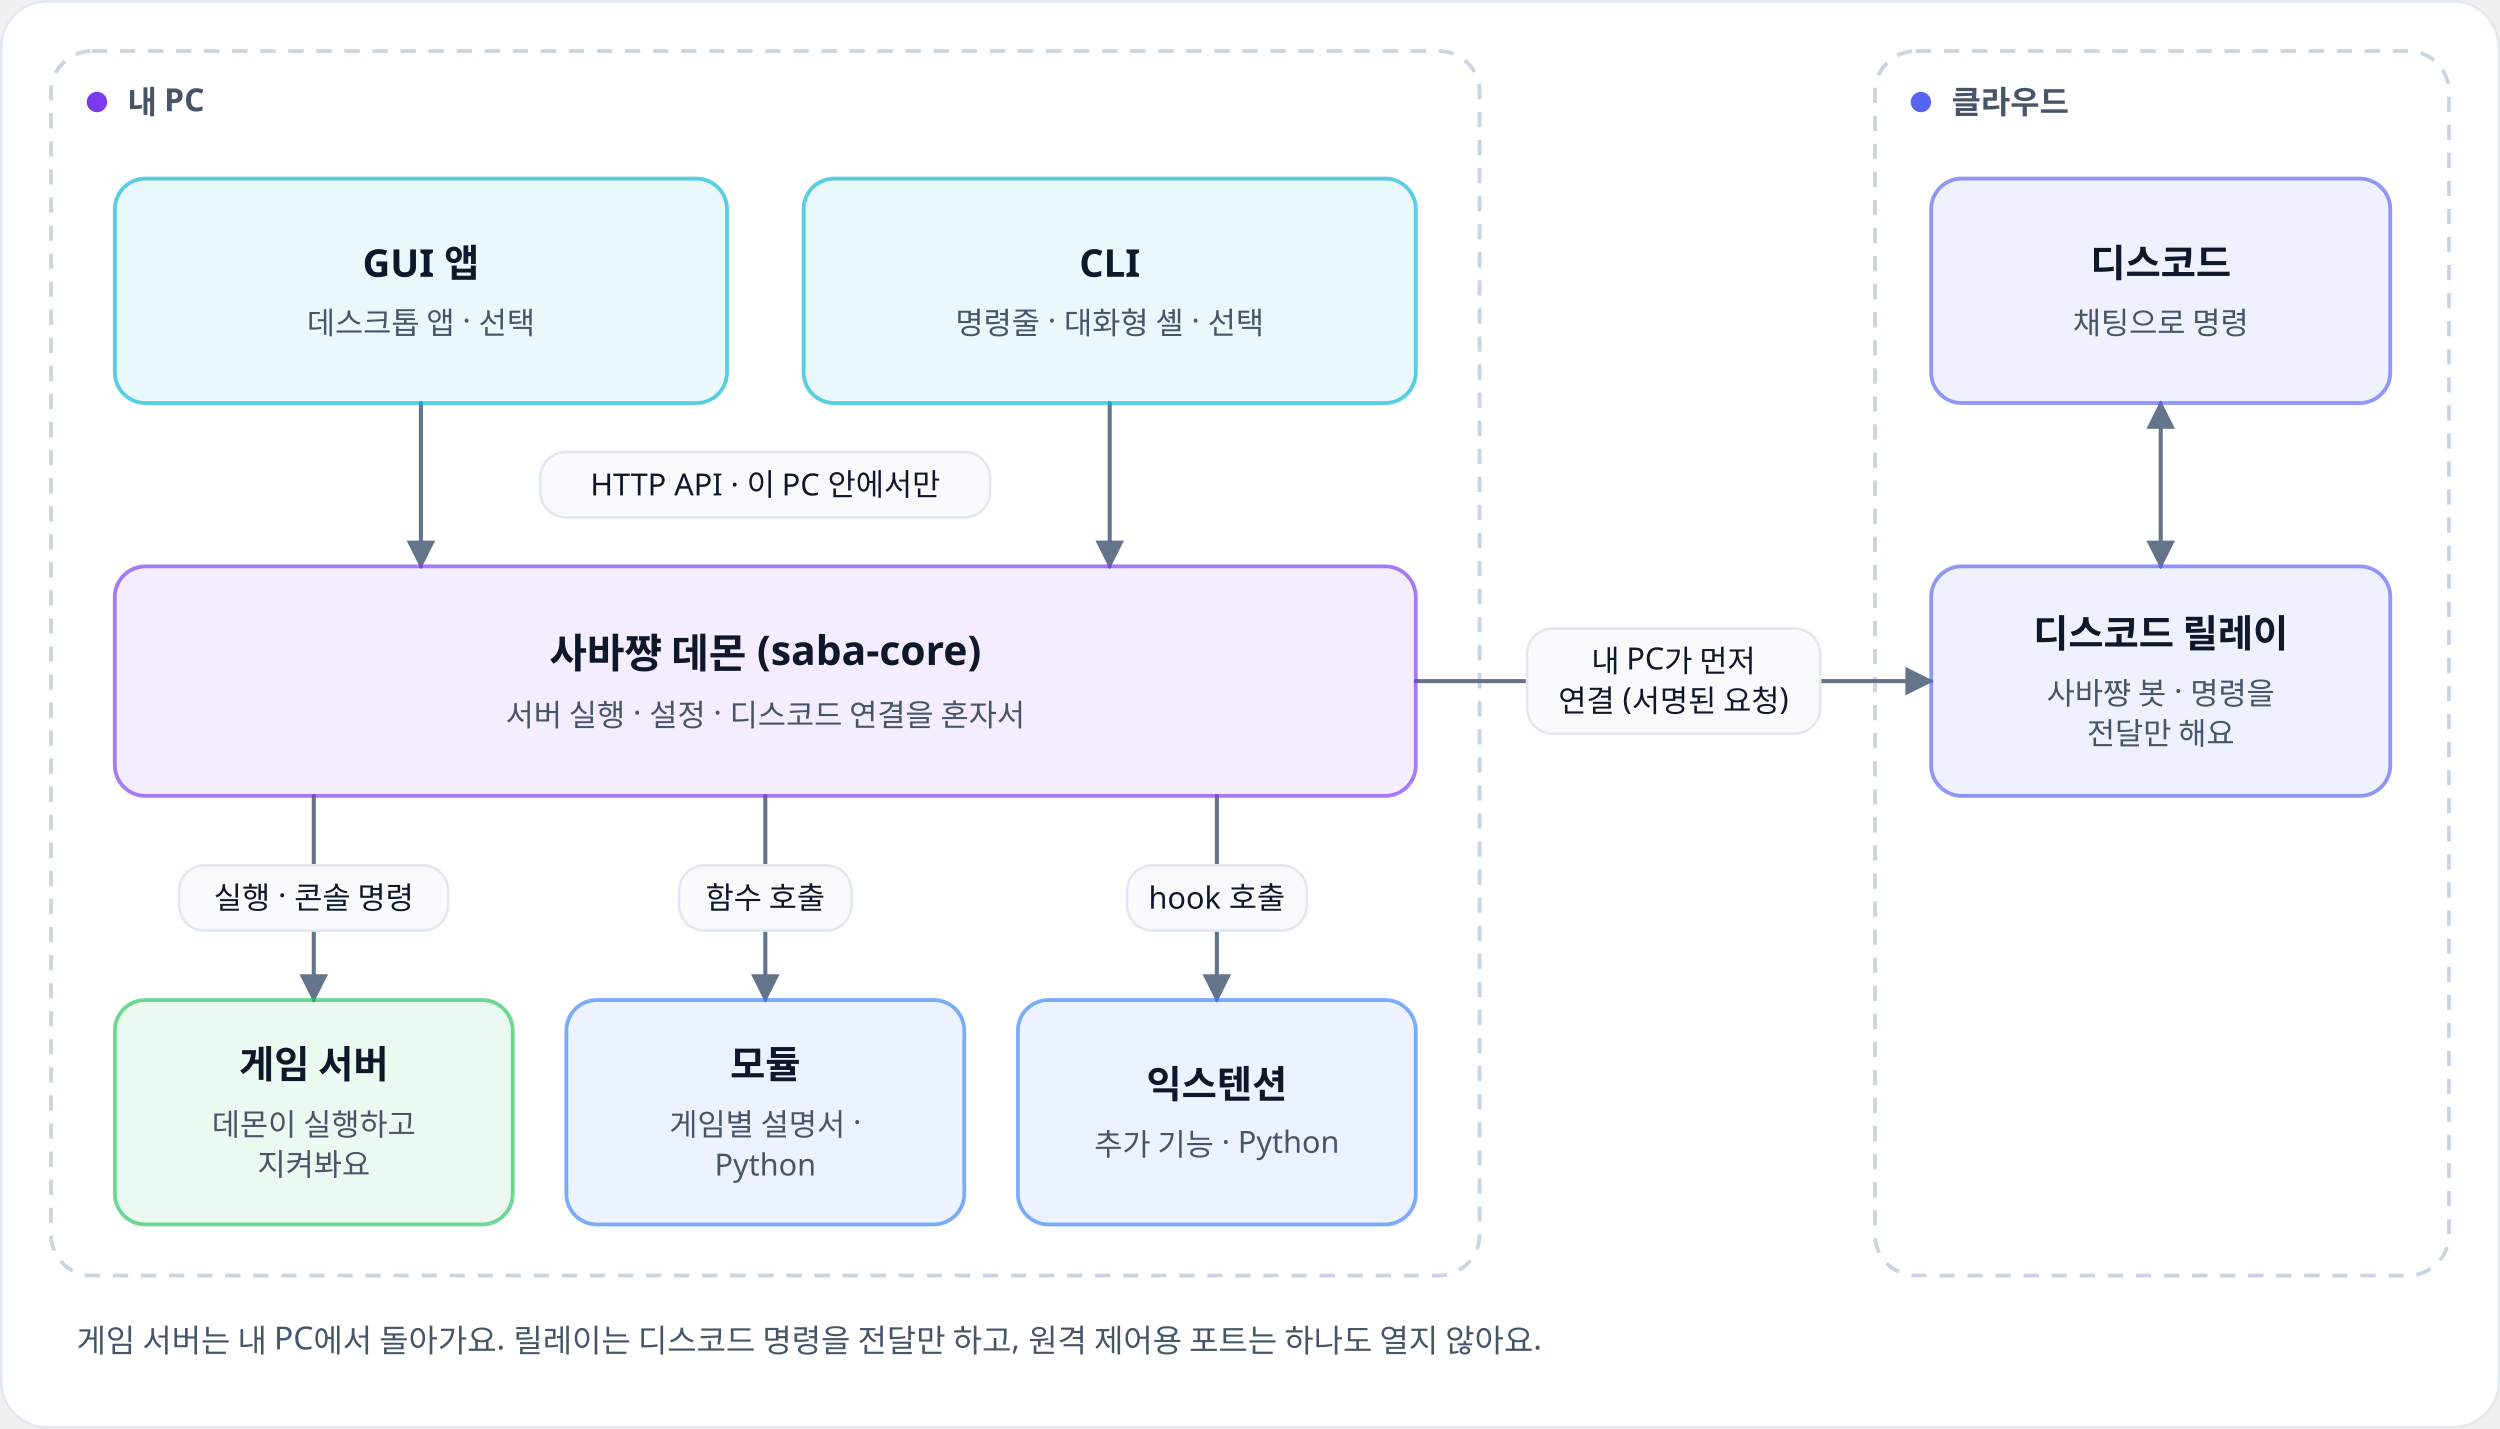
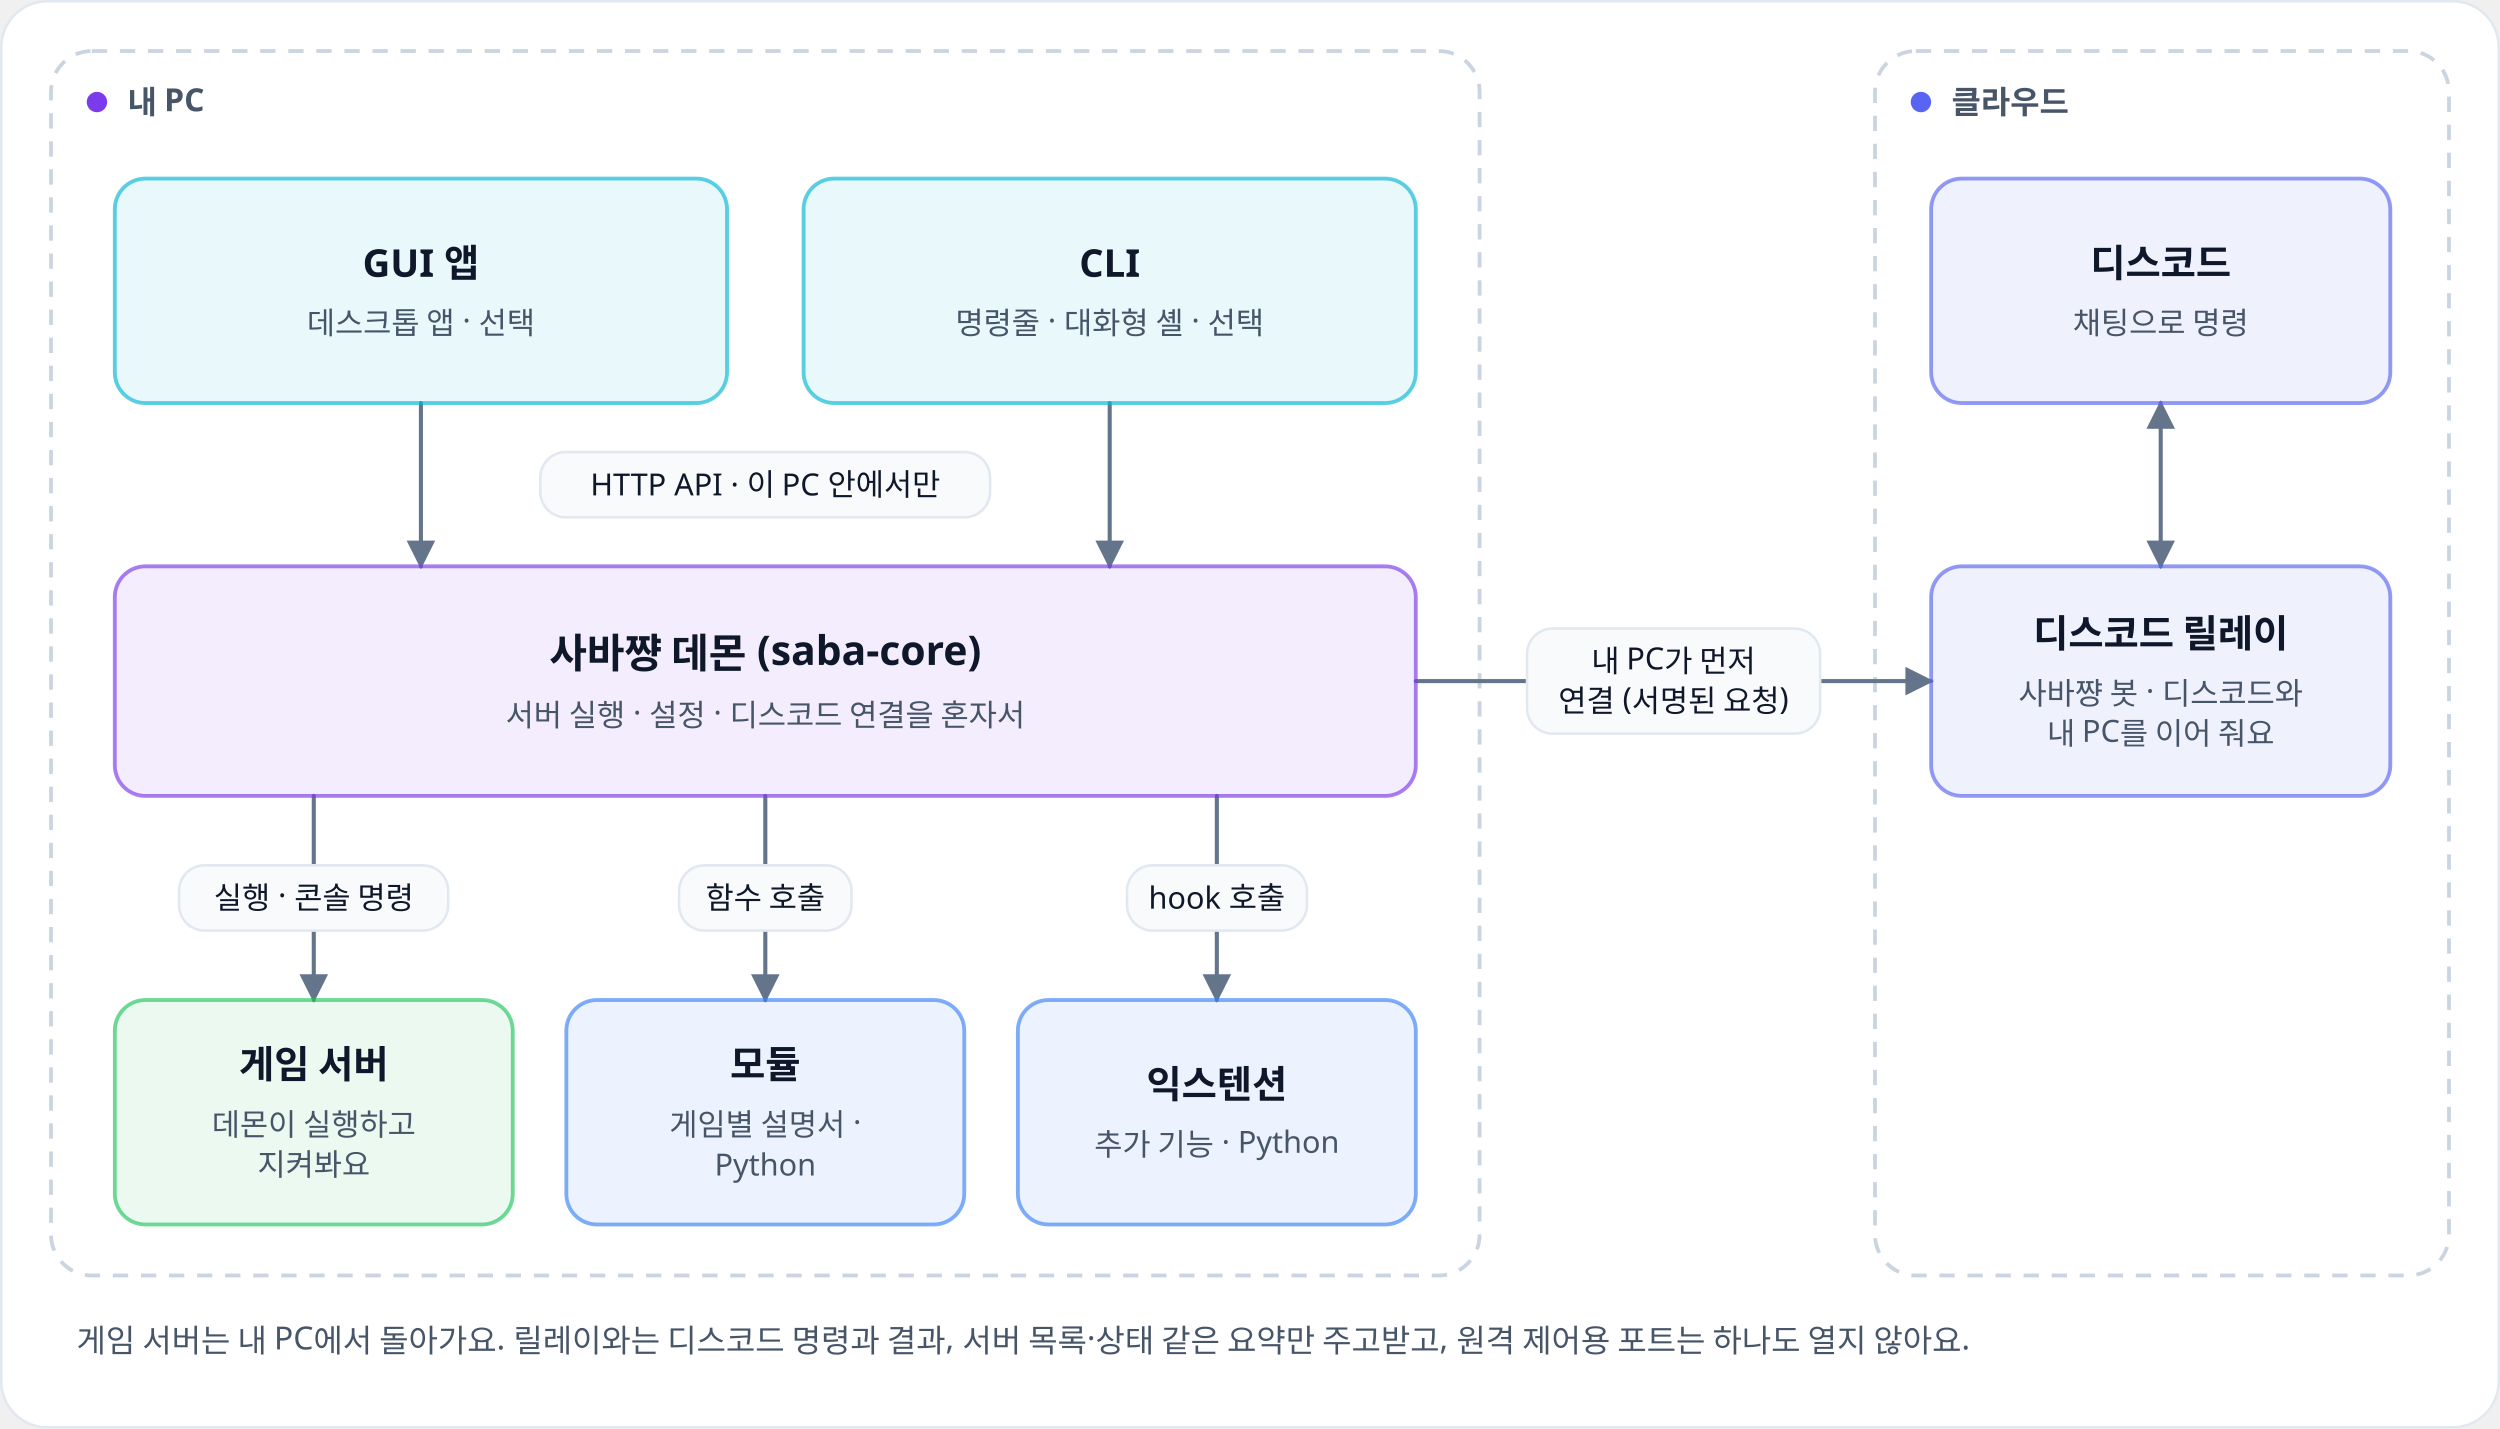
<svg xmlns="http://www.w3.org/2000/svg" width="980" height="560" viewBox="0 0 980 560" role="img" aria-labelledby="t d" lang="ko" font-family="Pretendard, 'Apple SD Gothic Neo', 'Malgun Gothic', 'Noto Sans KR', sans-serif">
  <defs>
    <marker id="ah0" viewBox="0 0 10 10" refX="9" refY="5" markerWidth="7" markerHeight="7" orient="auto-start-reverse">
      <path d="M0 0 L10 5 L0 10 z" fill="#64748b" />
    </marker>
  </defs>
  <rect x="0.5" y="0.5" width="979" height="559" rx="18" fill="#ffffff" stroke="#e2e8f0" />
  <rect x="20" y="20" width="560" height="480" rx="16" fill="none" stroke="#cbd5e1" stroke-width="1.5" stroke-dasharray="6 5" />
  <circle cx="38" cy="40" r="4" fill="#7c3aed" />
  <text x="50.0" y="44.5" font-size="12.5" font-weight="700" fill="#475569" text-anchor="start" data-fit="528.0">내 PC</text>
  <rect x="735" y="20" width="225" height="480" rx="16" fill="none" stroke="#cbd5e1" stroke-width="1.5" stroke-dasharray="6 5" />
  <circle cx="753" cy="40" r="4" fill="#5865F2" />
  <text x="765.0" y="44.5" font-size="12.5" font-weight="700" fill="#475569" text-anchor="start" data-fit="193.0">클라우드</text>
  <path d="M165.0 158.0 L165.0 222.0" fill="none" stroke="#64748b" stroke-width="1.6" marker-end="url(#ah0)" stroke-linecap="round" stroke-linejoin="round" />
  <path d="M435.0 158.0 L435.0 222.0" fill="none" stroke="#64748b" stroke-width="1.6" marker-end="url(#ah0)" stroke-linecap="round" stroke-linejoin="round" />
  <path d="M123.0 312.0 L123.0 392.0" fill="none" stroke="#64748b" stroke-width="1.6" marker-end="url(#ah0)" stroke-linecap="round" stroke-linejoin="round" />
  <path d="M300.0 312.0 L300.0 392.0" fill="none" stroke="#64748b" stroke-width="1.6" marker-end="url(#ah0)" stroke-linecap="round" stroke-linejoin="round" />
  <path d="M477.0 312.0 L477.0 392.0" fill="none" stroke="#64748b" stroke-width="1.6" marker-end="url(#ah0)" stroke-linecap="round" stroke-linejoin="round" />
  <path d="M555.0 267.0 L757.0 267.0" fill="none" stroke="#64748b" stroke-width="1.6" marker-end="url(#ah0)" stroke-linecap="round" stroke-linejoin="round" />
  <path d="M847.0 222.0 L847.0 158.0" fill="none" stroke="#64748b" stroke-width="1.6" marker-end="url(#ah0)" marker-start="url(#ah0)" stroke-linecap="round" stroke-linejoin="round" />
  <rect x="45" y="70" width="240" height="88" rx="12" fill="#06b6d4" fill-opacity="0.09" stroke="#06b6d4" stroke-opacity="0.65" stroke-width="1.5" />
  <text x="165.0" y="108.5" font-size="15" font-weight="700" fill="#0f172a" text-anchor="middle" data-fit="216.0">GUI 앱</text>
  <text x="165.0" y="130.9" font-size="12" font-weight="400" fill="#475569" text-anchor="middle" data-fit="216.0">데스크톱 앱 · 선택</text>
  <rect x="315" y="70" width="240" height="88" rx="12" fill="#06b6d4" fill-opacity="0.09" stroke="#06b6d4" stroke-opacity="0.65" stroke-width="1.5" />
  <text x="435.0" y="108.5" font-size="15" font-weight="700" fill="#0f172a" text-anchor="middle" data-fit="216.0">CLI</text>
  <text x="435.0" y="130.9" font-size="12" font-weight="400" fill="#475569" text-anchor="middle" data-fit="216.0">명령줄 · 대화형 셸 · 선택</text>
  <rect x="211.8" y="177.2" width="176.3" height="25.6" rx="10.0" fill="#f8fafc" stroke="#e2e8f0" />
  <text x="300.0" y="194.2" font-size="12" font-weight="500" fill="#0f172a" text-anchor="middle" data-fit="234.0">HTTP API · 이 PC 안에서만</text>
  <rect x="45" y="222" width="510" height="90" rx="12" fill="#7c3aed" fill-opacity="0.09" stroke="#7c3aed" stroke-opacity="0.65" stroke-width="1.5" />
  <text x="300.0" y="261.8" font-size="16" font-weight="700" fill="#0f172a" text-anchor="middle" data-fit="486.0">사바쨩 데몬 (saba-core)</text>
  <text x="300.0" y="284.6" font-size="12" font-weight="400" fill="#475569" text-anchor="middle" data-fit="486.0">서버 실행 · 설정 · 디스코드 연결을 혼자서</text>
  <rect x="45" y="392" width="156" height="88" rx="12" fill="#22c55e" fill-opacity="0.09" stroke="#22c55e" stroke-opacity="0.65" stroke-width="1.5" />
  <text x="123.0" y="422.6" font-size="15" font-weight="700" fill="#0f172a" text-anchor="middle" data-fit="132.0">게임 서버</text>
  <text x="123.0" y="445.1" font-size="12" font-weight="400" fill="#475569" text-anchor="middle" data-fit="132.0">데몬이 실행하고</text>
  <text x="123.0" y="460.8" font-size="12" font-weight="400" fill="#475569" text-anchor="middle" data-fit="132.0">지켜봐요</text>
  <rect x="222" y="392" width="156" height="88" rx="12" fill="#3b82f6" fill-opacity="0.09" stroke="#3b82f6" stroke-opacity="0.65" stroke-width="1.5" />
  <text x="300.0" y="422.6" font-size="15" font-weight="700" fill="#0f172a" text-anchor="middle" data-fit="132.0">모듈</text>
  <text x="300.0" y="445.1" font-size="12" font-weight="400" fill="#475569" text-anchor="middle" data-fit="132.0">게임별 설명서 ·</text>
  <text x="300.0" y="460.8" font-size="12" font-weight="400" fill="#475569" text-anchor="middle" data-fit="132.0">Python</text>
  <rect x="399" y="392" width="156" height="88" rx="12" fill="#3b82f6" fill-opacity="0.09" stroke="#3b82f6" stroke-opacity="0.65" stroke-width="1.5" />
  <text x="477.0" y="430.4" font-size="15" font-weight="700" fill="#0f172a" text-anchor="middle" data-fit="132.0">익스텐션</text>
  <text x="477.0" y="452.9" font-size="12" font-weight="400" fill="#475569" text-anchor="middle" data-fit="132.0">추가 기능 · Python</text>
  <rect x="70.2" y="339.2" width="105.5" height="25.6" rx="10.0" fill="#f8fafc" stroke="#e2e8f0" />
  <text x="123.0" y="356.2" font-size="12" font-weight="500" fill="#0f172a" text-anchor="middle" data-fit="144.0">실행 · 콘솔 명령</text>
  <rect x="266.2" y="339.2" width="67.6" height="25.6" rx="10.0" fill="#f8fafc" stroke="#e2e8f0" />
  <text x="300.0" y="356.2" font-size="12" font-weight="500" fill="#0f172a" text-anchor="middle" data-fit="144.0">함수 호출</text>
  <rect x="441.8" y="339.2" width="70.5" height="25.6" rx="10.0" fill="#f8fafc" stroke="#e2e8f0" />
  <text x="477.0" y="356.2" font-size="12" font-weight="500" fill="#0f172a" text-anchor="middle" data-fit="144.0">hook 호출</text>
  <rect x="757" y="70" width="180" height="88" rx="12" fill="#5865F2" fill-opacity="0.09" stroke="#5865F2" stroke-opacity="0.65" stroke-width="1.5" />
  <text x="847.0" y="108.5" font-size="15" font-weight="700" fill="#0f172a" text-anchor="middle" data-fit="156.0">디스코드</text>
  <text x="847.0" y="130.9" font-size="12" font-weight="400" fill="#475569" text-anchor="middle" data-fit="156.0">채팅으로 명령</text>
  <rect x="757" y="222" width="180" height="90" rx="12" fill="#5865F2" fill-opacity="0.09" stroke="#5865F2" stroke-opacity="0.65" stroke-width="1.5" />
  <text x="847.0" y="253.7" font-size="15" font-weight="700" fill="#0f172a" text-anchor="middle" data-fit="156.0">디스코드 릴레이</text>
-   <text x="847.0" y="276.1" font-size="12" font-weight="400" fill="#475569" text-anchor="middle" data-fit="156.0">사바쨩 봇 · 명령을</text>
-   <text x="847.0" y="291.8" font-size="12" font-weight="400" fill="#475569" text-anchor="middle" data-fit="156.0">전달만 해요</text>
+   <text x="847.0" y="276.1" font-size="12" font-weight="400" fill="#475569" text-anchor="middle" data-fit="156.0">사바쨩 봇 · 디스코드와</text>
+   <text x="847.0" y="291.8" font-size="12" font-weight="400" fill="#475569" text-anchor="middle" data-fit="156.0">내 PC를 이어 줘요</text>
  <rect x="598.6" y="246.4" width="114.9" height="41.2" rx="10.0" fill="#f8fafc" stroke="#e2e8f0" />
  <text x="656.0" y="263.4" font-size="12" font-weight="500" fill="#0f172a" text-anchor="middle" data-fit="154.0">내 PC가 먼저</text>
  <text x="656.0" y="279.0" font-size="12" font-weight="500" fill="#0f172a" text-anchor="middle" data-fit="154.0">연결 (서명된 요청)</text>
-   <text x="30.0" y="530.0" font-size="12.5" font-weight="400" fill="#475569" text-anchor="start" data-fit="920.0">게임 서버는 내 PC에서 돌아가요. 릴레이는 디스코드 명령을 전달만 하고, 원격 제어용 포트는 하나도 열지 않아요.</text>
+   <text x="30.0" y="530.0" font-size="12.5" font-weight="400" fill="#475569" text-anchor="start" data-fit="920.0">게임 서버는 내 PC에서 돌아가요. 릴레이와는 디스코드 명령과 결과, 서버 목록·상태 같은 요약만 주고받고, 원격 제어용 포트는 하나도 열지 않아요.</text>
</svg>
